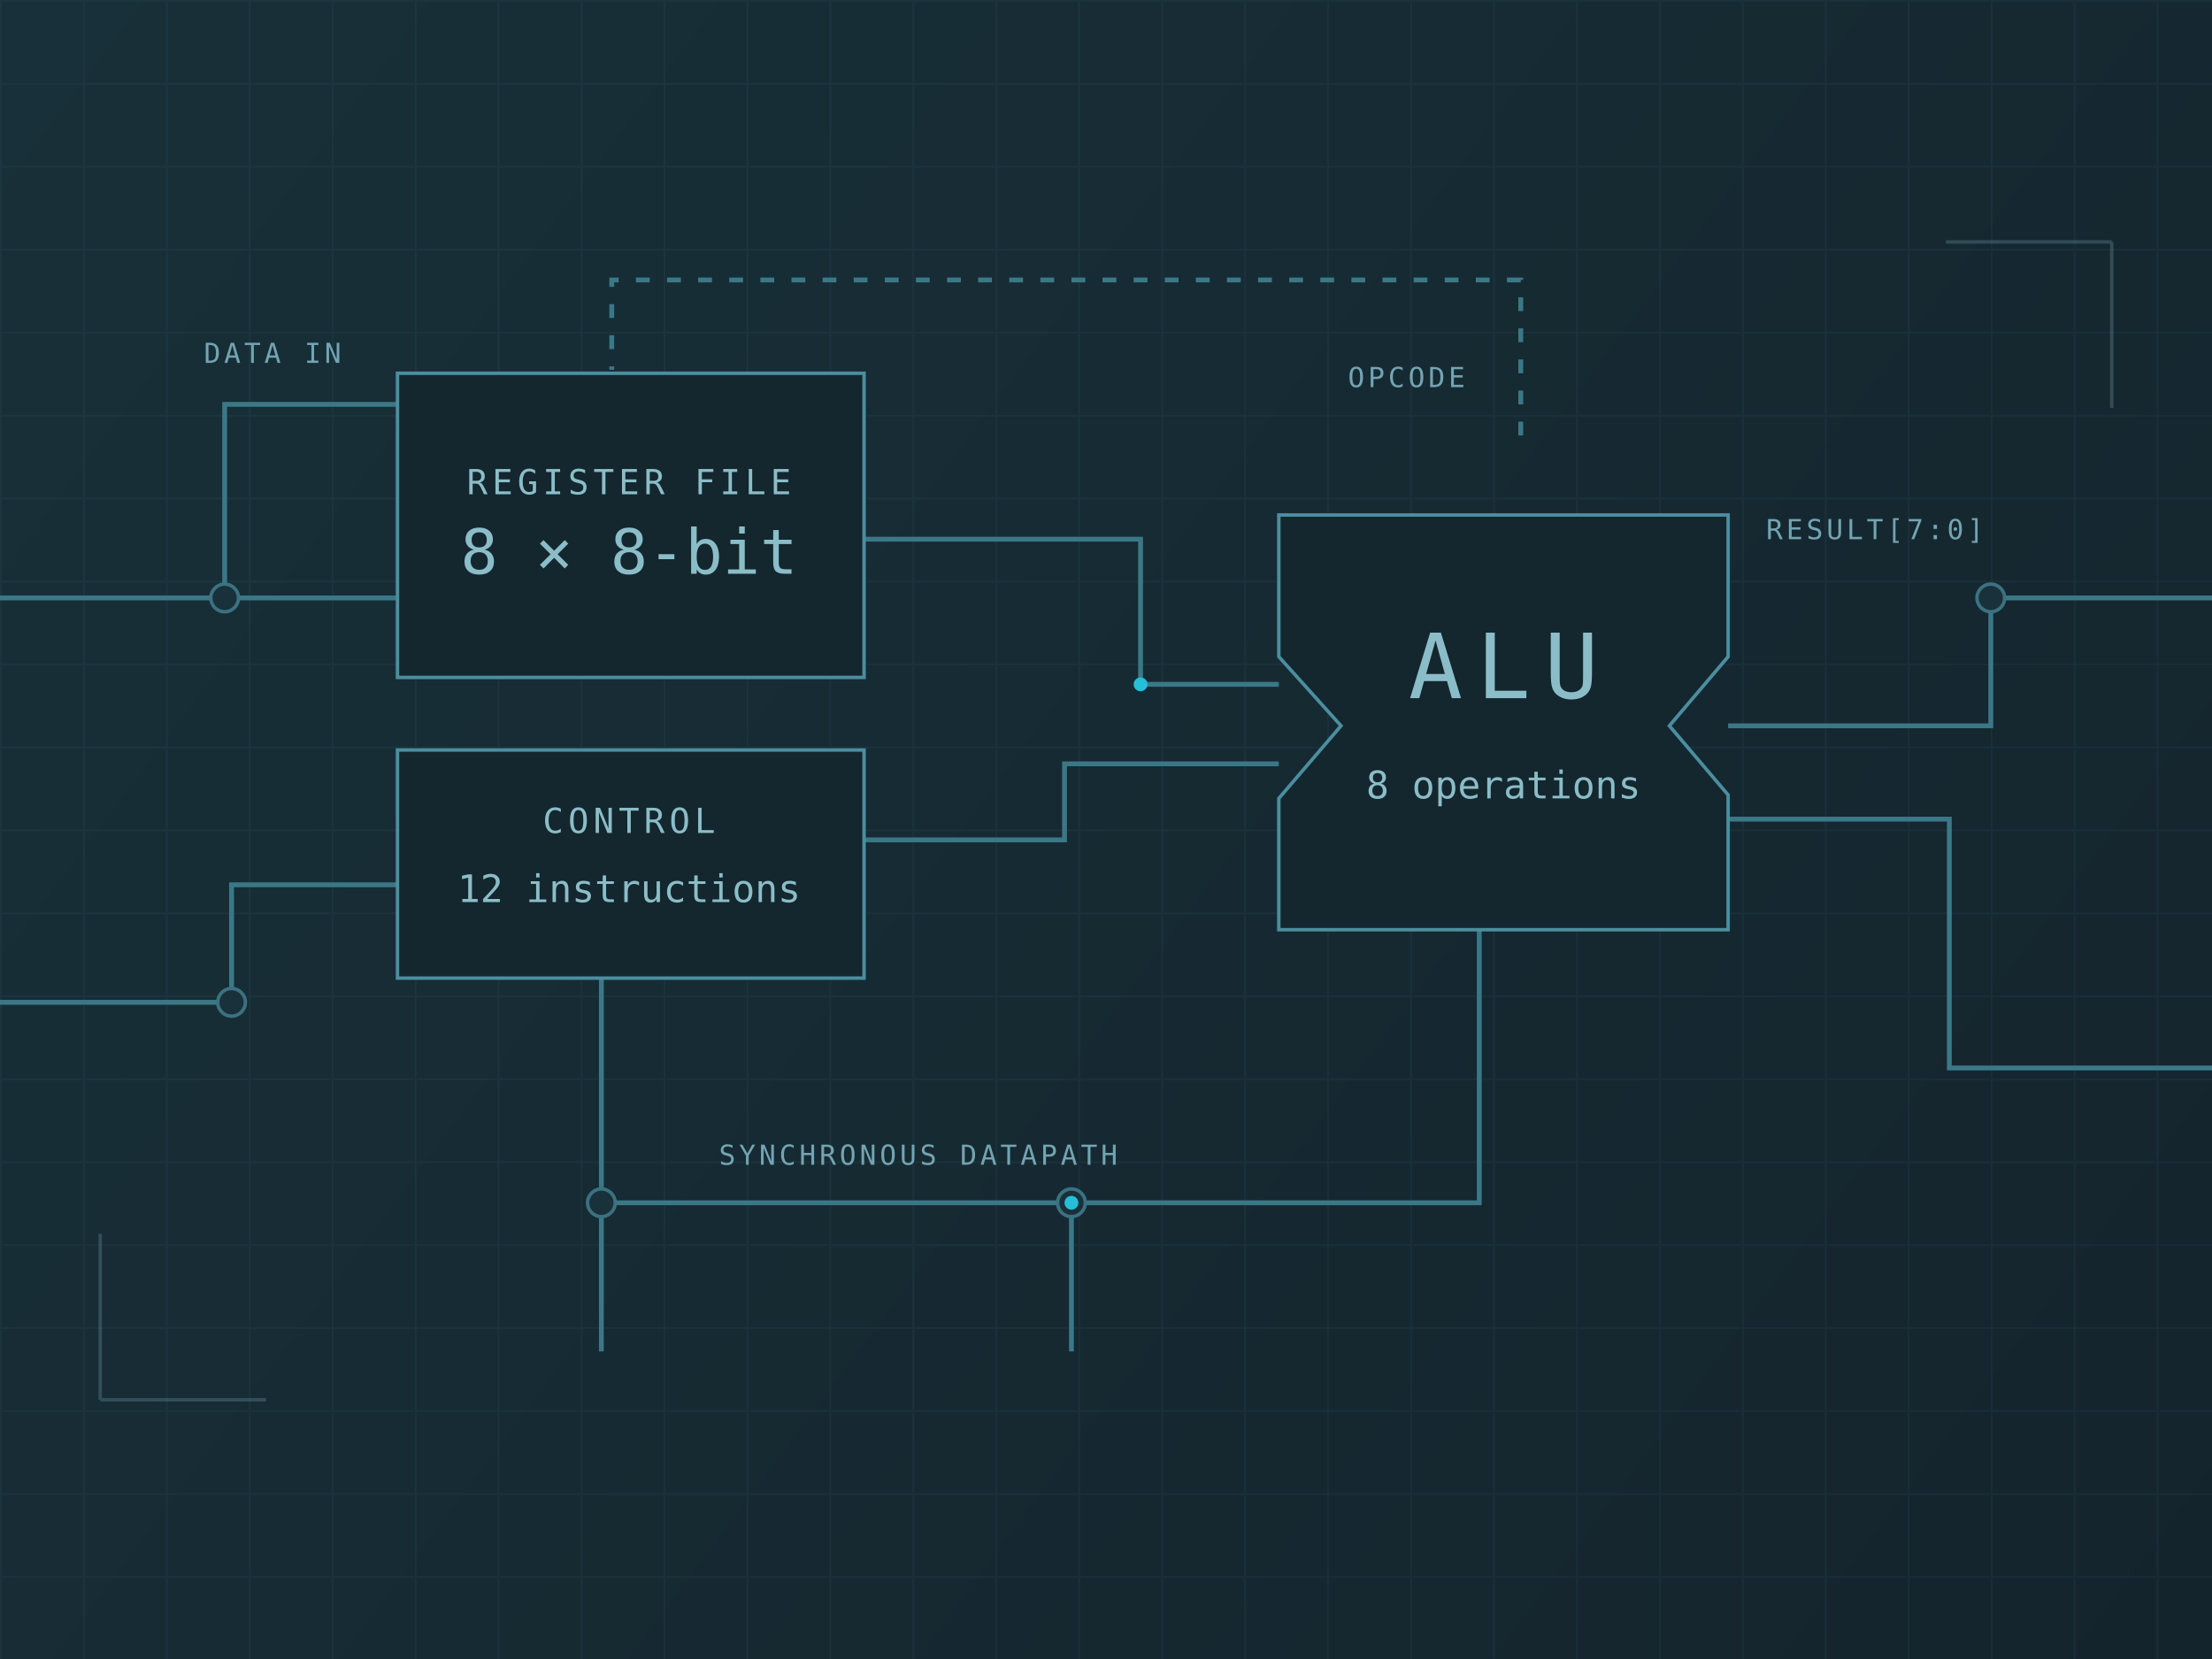
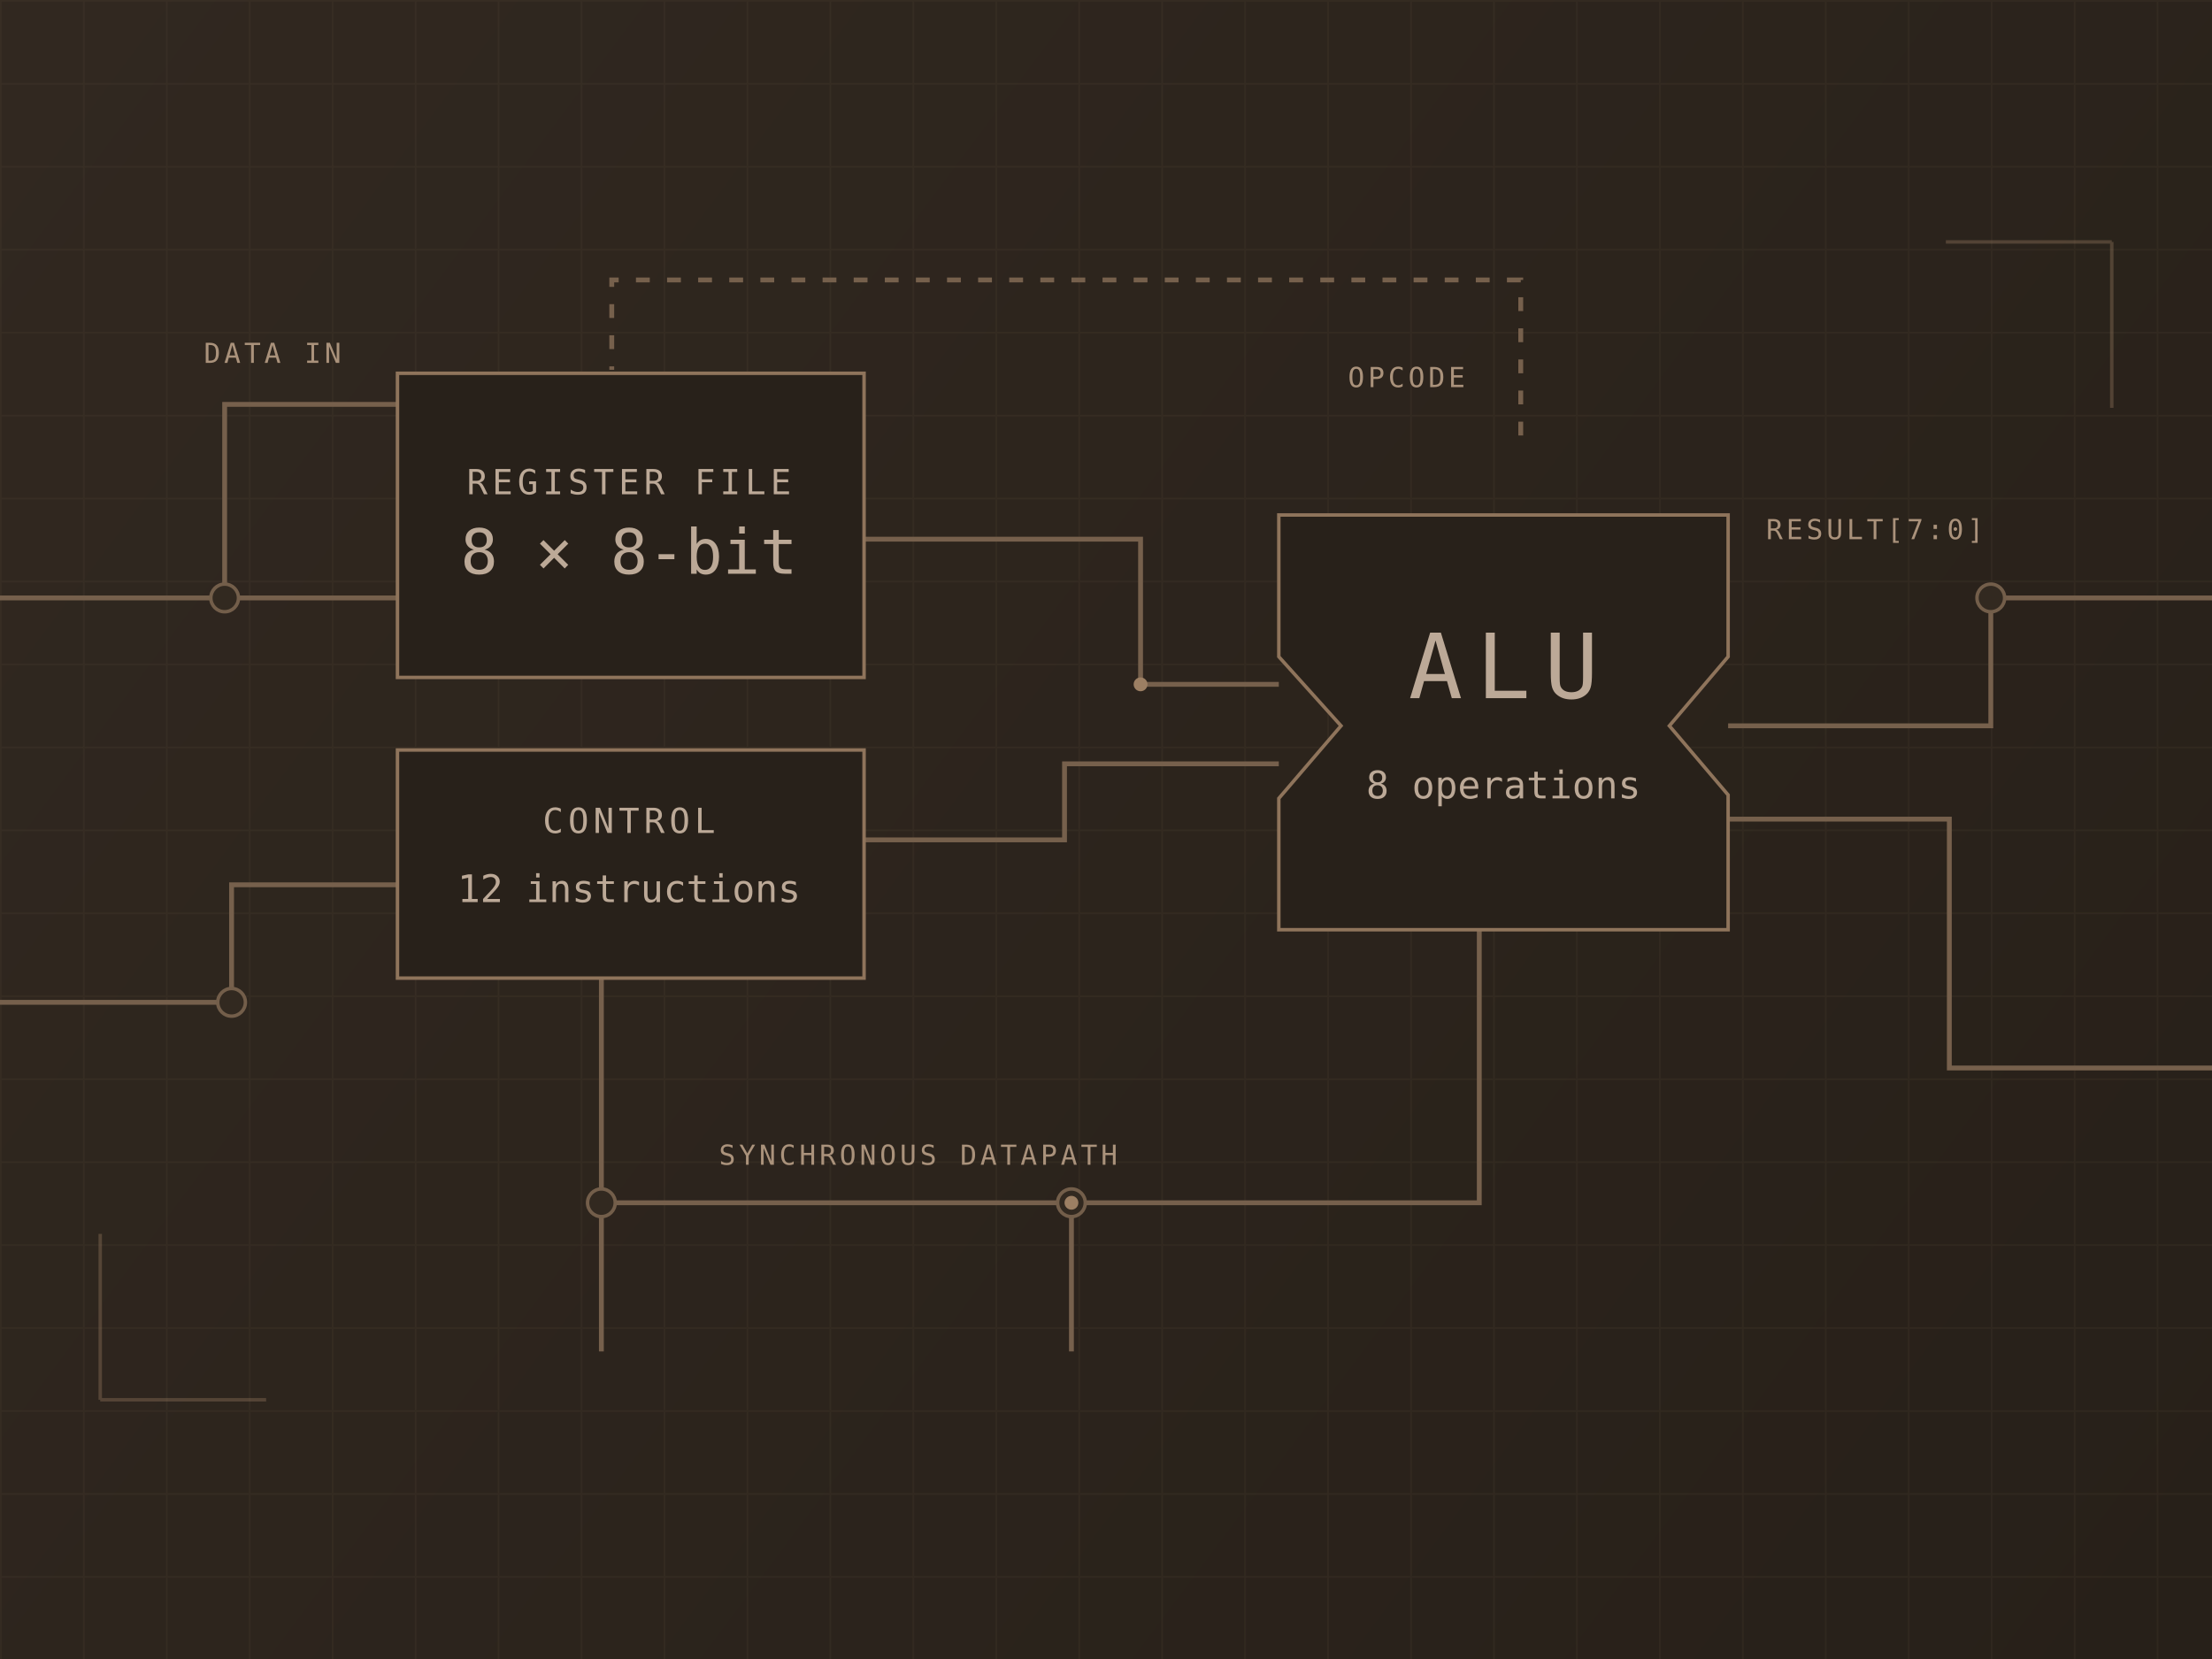
<svg xmlns="http://www.w3.org/2000/svg" width="640" height="480" viewBox="0 0 640 480" fill="none">
  <defs>
    <pattern id="g" width="24" height="24" patternUnits="userSpaceOnUse">
-       <path d="M24 0H0v24" stroke="#3b6874" stroke-opacity=".13" />
+       <path d="M24 0H0v24" stroke="#6b5744" stroke-opacity=".13" />
    </pattern>
    <linearGradient id="b" x2="640" y2="480" gradientUnits="userSpaceOnUse">
-       <stop stop-color="#183039" />
-       <stop offset="1" stop-color="#14242c" />
+       <stop stop-color="#312820" />
+       <stop offset="1" stop-color="#272019" />
    </linearGradient>
  </defs>
  <path fill="url(#b)" d="M0 0h640v480H0z" />
  <path fill="url(#g)" d="M0 0h640v480H0z" />
-   <g stroke="#3b7887" stroke-width="1.4">
+   <g stroke="#76604c" stroke-width="1.4">
    <path d="M0 173h115m-50 0v-56h50M0 290h67v-34h48M250 156h80v42h40M250 243h58v-22h62M500 210h76v-37h64M500 237h64v72h76M174 283v65h254v-92M174 348v43M310 348v43" />
    <path d="M440 126V81H177v26" stroke-dasharray="4 5" />
  </g>
-   <g fill="#14272e" stroke="#4b8e9f">
+   <g fill="#28211a" stroke="#8f745b">
    <rect x="115" y="108" width="135" height="88" />
    <rect x="115" y="217" width="135" height="66" />
    <path d="M370 149h130v41l-17 20 17 20v39H370v-38l18-21-18-20Z" />
  </g>
-   <g fill="#8bbdc8" font-family="monospace" text-anchor="middle">
+   <g fill="#bca997" font-family="monospace" text-anchor="middle">
    <text x="182" y="143" font-size="10" letter-spacing="1.3">REGISTER FILE</text>
    <text x="182" y="166" font-size="18">8 × 8-bit</text>
    <text x="182" y="241" font-size="10" letter-spacing="1.3">CONTROL</text>
    <text x="182" y="261" font-size="11">12 instructions</text>
    <text x="435" y="202" font-size="26" letter-spacing="4">ALU</text>
    <text x="435" y="231" font-size="11">8 operations</text>
  </g>
-   <g fill="#73a4b2" font-family="monospace" font-size="8" letter-spacing="1">
+   <g fill="#aa927b" font-family="monospace" font-size="8" letter-spacing="1">
    <text x="59" y="105">DATA IN</text>
    <text x="511" y="156">RESULT[7:0]</text>
    <text x="208" y="337">SYNCHRONOUS DATAPATH</text>
    <text x="390" y="112">OPCODE</text>
  </g>
-   <g stroke="#3c7181" fill="#18313a">
+   <g stroke="#735e4a" fill="#322920">
    <circle cx="65" cy="173" r="4" />
    <circle cx="67" cy="290" r="4" />
    <circle cx="174" cy="348" r="4" />
    <circle cx="310" cy="348" r="4" />
    <circle cx="576" cy="173" r="4" />
  </g>
-   <g fill="#26bfd9">
+   <g fill="#9c7f63">
    <circle cx="310" cy="348" r="2" />
    <circle cx="330" cy="198" r="2" />
  </g>
-   <path d="M29 405h48m-48 0v-48M611 70h-48m48 0v48" stroke="#5a8290" stroke-opacity=".4" />
+   <path d="M29 405h48m-48 0v-48M611 70h-48m48 0v48" stroke="#8f745b" stroke-opacity=".4" />
</svg>
